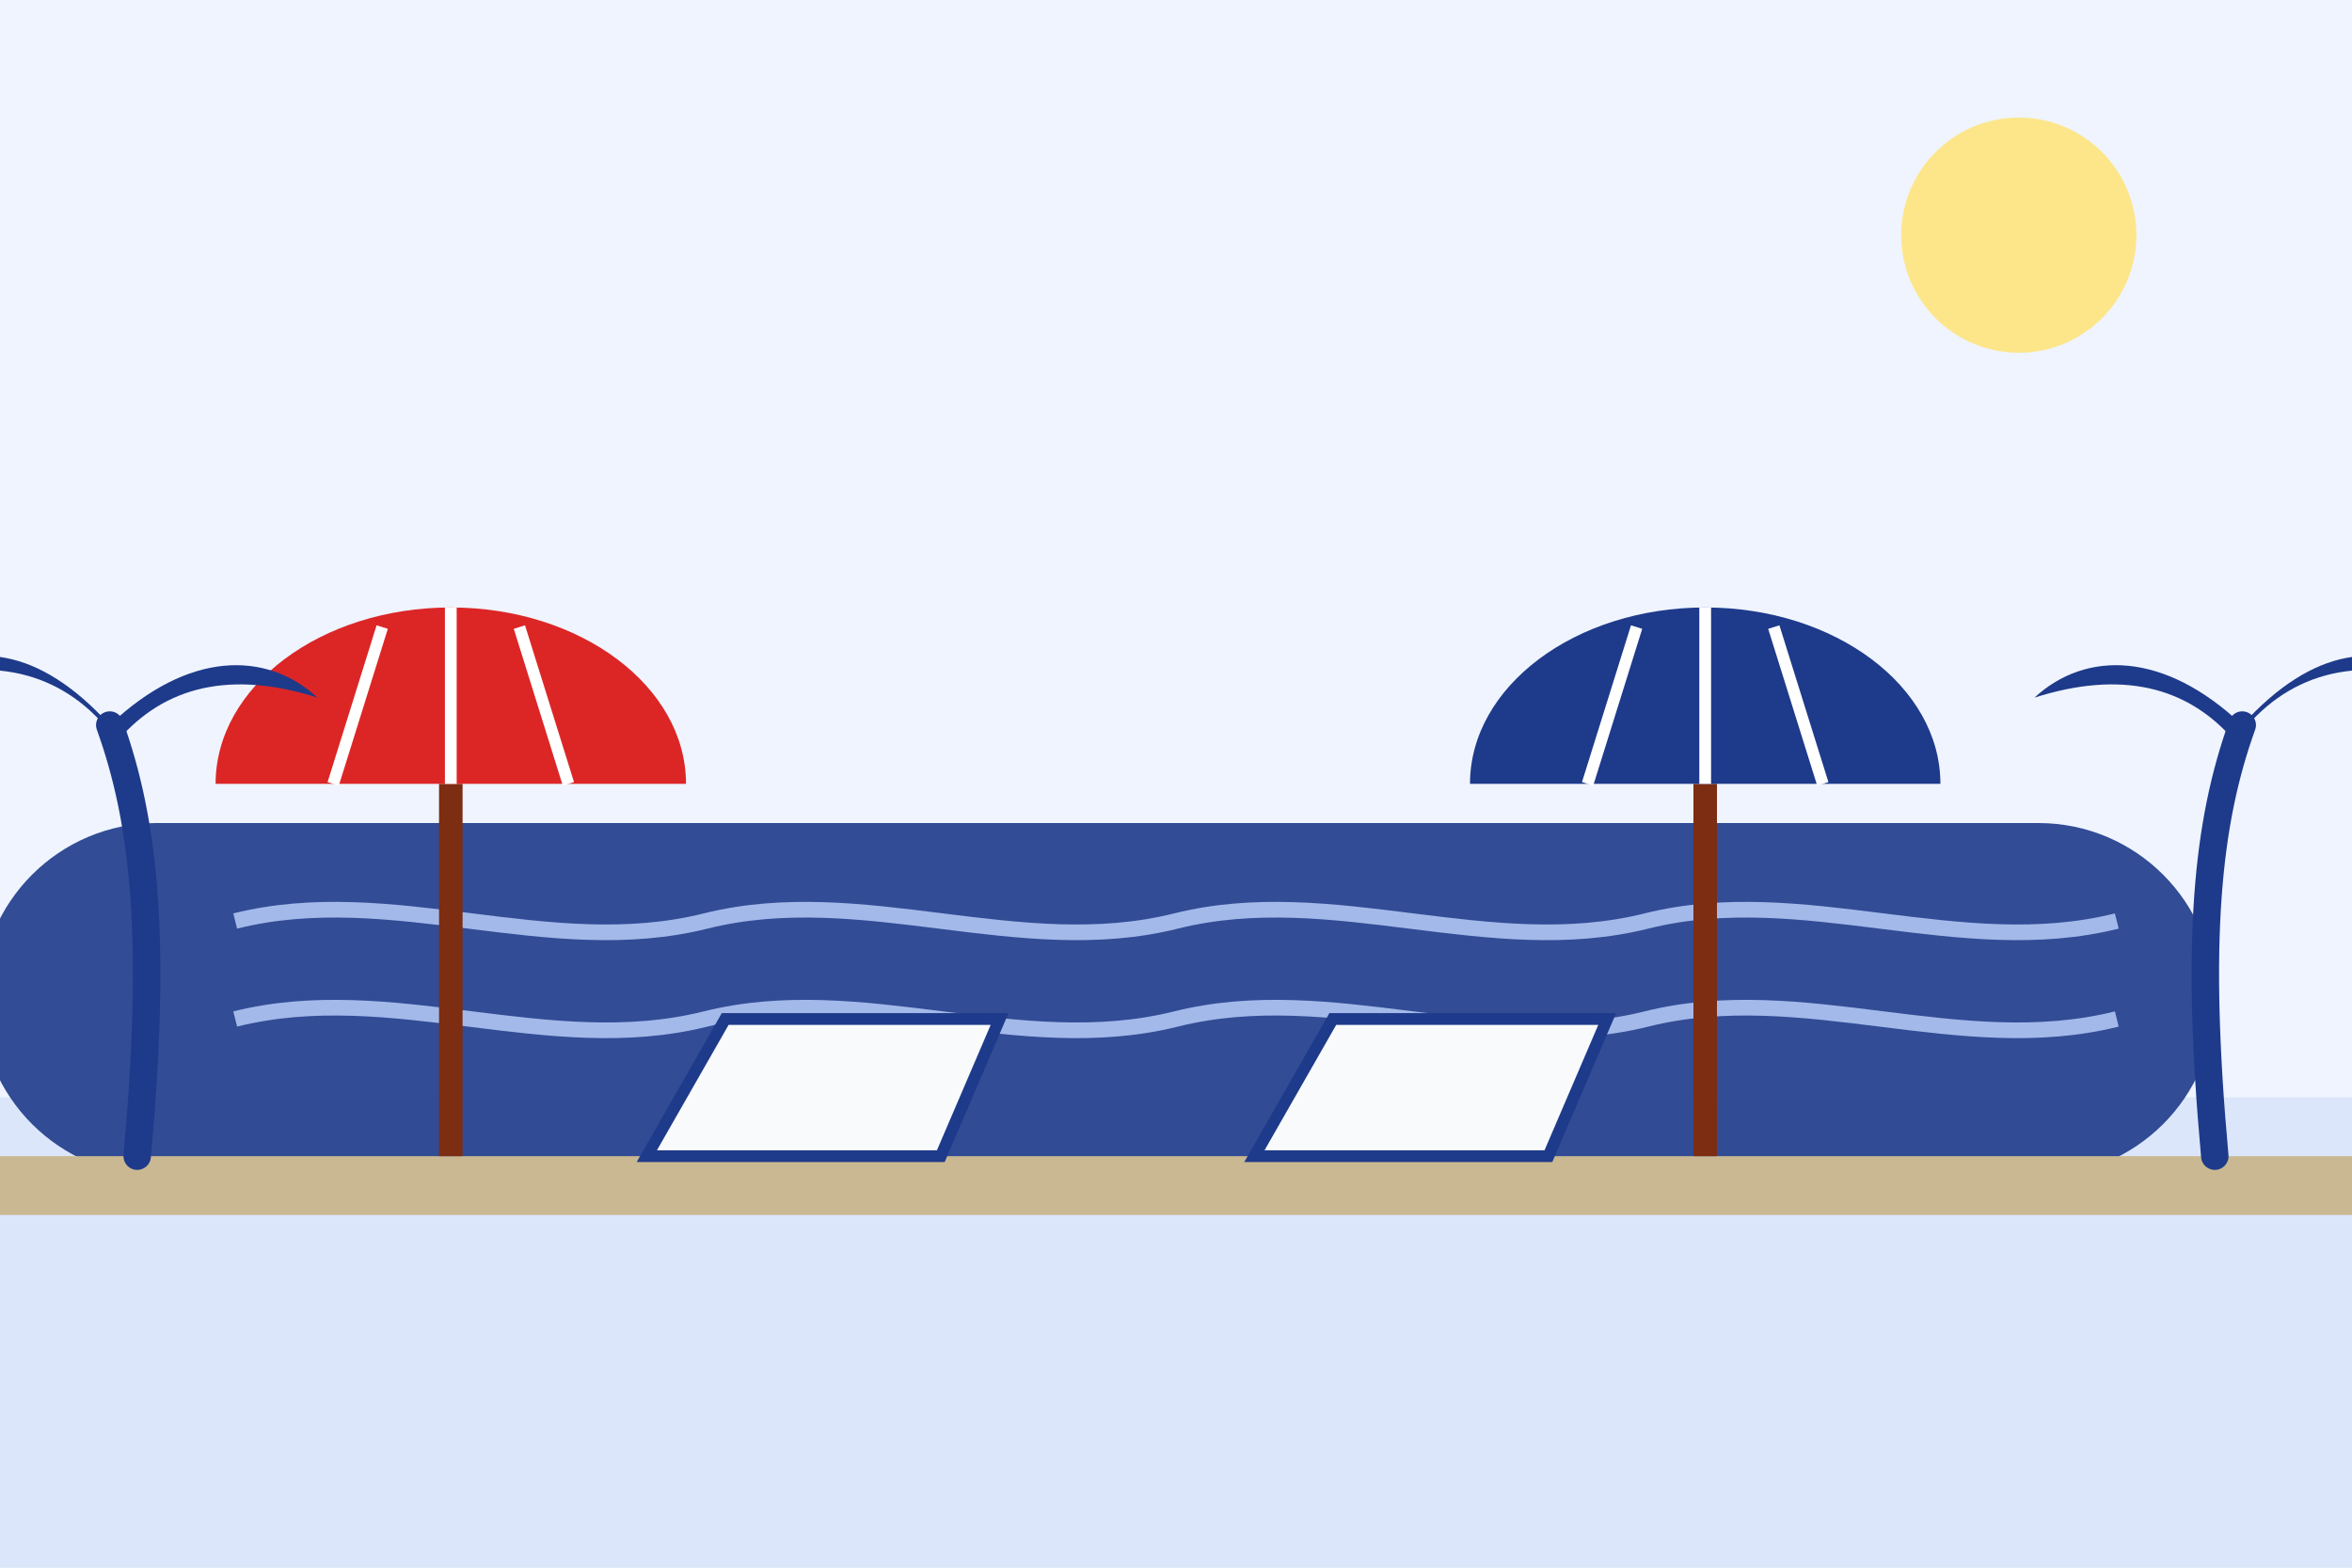
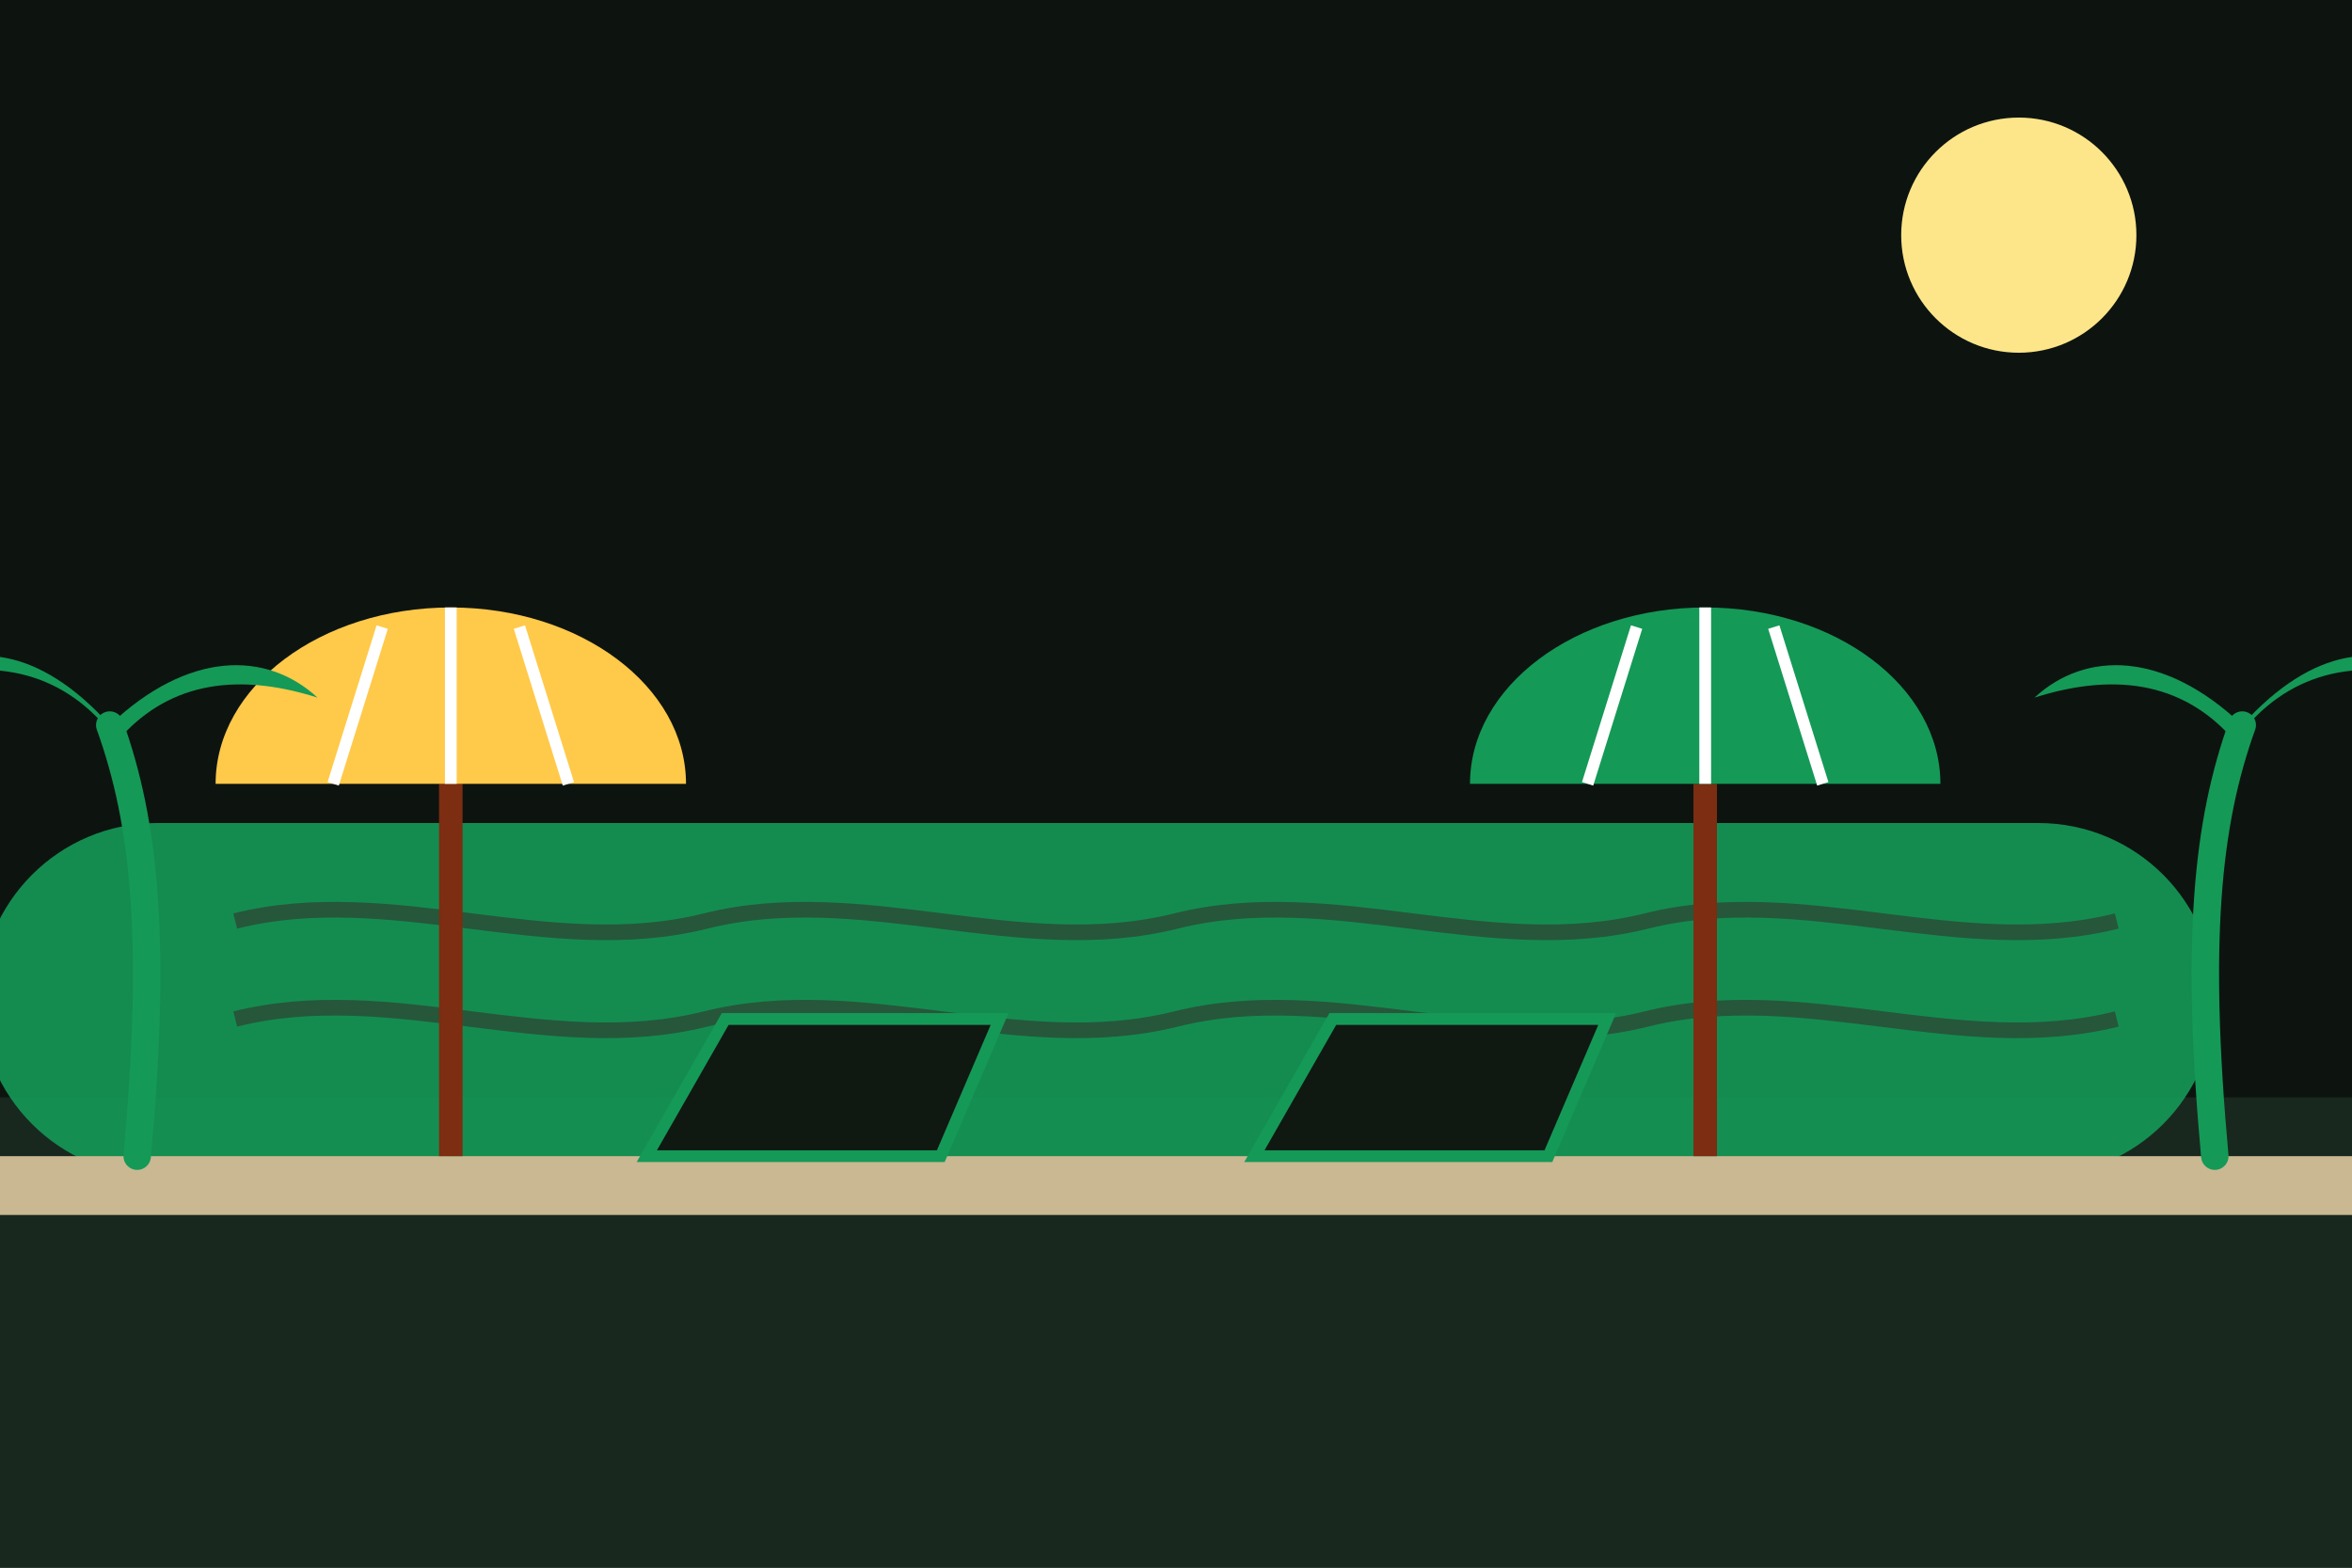
<svg xmlns="http://www.w3.org/2000/svg" viewBox="0 0 1200 800" width="1200" height="800" preserveAspectRatio="xMidYMid slice">
-   <rect width="1200" height="800" fill="#EFF4FF" />
-   <rect y="560" width="1200" height="240" fill="#DCE6FA" />
-   <path d="M120 600 h960 a60 60 0 0 0 0 -180 h-960 a60 60 0 0 0 0 180 Z" fill="#1E3A8A" transform="translate(-40,0)" opacity="0.9" />
-   <g stroke="#BFD4FF" stroke-width="8" fill="none" opacity="0.8">
+   <rect width="1200" height="800" fill="#0D1410" />
+   <rect y="560" width="1200" height="240" fill="#18281E" />
+   <path d="M120 600 h960 a60 60 0 0 0 0 -180 h-960 a60 60 0 0 0 0 180 Z" fill="#159957" transform="translate(-40,0)" opacity="0.9" />
+   <g stroke="#2A4A35" stroke-width="8" fill="none" opacity="0.8">
    <path d="M120 470 C 200 450 280 490 360 470 C 440 450 520 490 600 470 C 680 450 760 490 840 470 C 920 450 1000 490 1080 470" />
    <path d="M120 520 C 200 500 280 540 360 520 C 440 500 520 540 600 520 C 680 500 760 540 840 520 C 920 500 1000 540 1080 520" />
  </g>
  <rect x="0" y="590" width="1200" height="30" fill="#C9B891" />
  <g>
    <path d="M230 590 v-190" stroke="#7C2D12" stroke-width="12" />
-     <path d="M110 400 a 120 90 0 0 1 240 0 Z" fill="#DC2626" />
+     <path d="M110 400 a 120 90 0 0 1 240 0 Z" fill="#FFC94A" />
    <path d="M230 400 L 230 310 M 170 400 L 195 320 M 290 400 L 265 320" stroke="#ffffff" stroke-width="6" />
    <path d="M870 590 v-190" stroke="#7C2D12" stroke-width="12" />
-     <path d="M750 400 a 120 90 0 0 1 240 0 Z" fill="#1E3A8A" />
+     <path d="M750 400 a 120 90 0 0 1 240 0 Z" fill="#159957" />
    <path d="M870 400 L 870 310 M 810 400 L 835 320 M 930 400 L 905 320" stroke="#ffffff" stroke-width="6" />
  </g>
-   <g fill="#F8FAFC" stroke="#1E3A8A" stroke-width="6">
+   <g fill="#101812" stroke="#159957" stroke-width="6">
    <path d="M330 590 h150 l30 -70 h-140 Z" />
    <path d="M640 590 h150 l30 -70 h-140 Z" />
  </g>
-   <g stroke="#1E3A8A" stroke-width="14" fill="none" stroke-linecap="round">
+   <g stroke="#159957" stroke-width="14" fill="none" stroke-linecap="round">
    <path d="M70 590 C 80 480 74 420 56 370" />
-     <path d="M56 370 C 20 330 -16 326 -44 348 C -2 334 34 344 58 376 Z" fill="#1E3A8A" stroke="none" />
-     <path d="M56 370 C 96 332 136 332 162 356 C 118 342 84 350 60 378 Z" fill="#1E3A8A" stroke="none" />
+     <path d="M56 370 C 20 330 -16 326 -44 348 C -2 334 34 344 58 376 Z" fill="#159957" stroke="none" />
+     <path d="M56 370 C 96 332 136 332 162 356 C 118 342 84 350 60 378 Z" fill="#159957" stroke="none" />
    <path d="M1130 590 C 1120 480 1126 420 1144 370" />
-     <path d="M1144 370 C 1180 330 1216 326 1244 348 C 1202 334 1166 344 1142 376 Z" fill="#1E3A8A" stroke="none" />
-     <path d="M1144 370 C 1104 332 1064 332 1038 356 C 1082 342 1116 350 1140 378 Z" fill="#1E3A8A" stroke="none" />
+     <path d="M1144 370 C 1180 330 1216 326 1244 348 C 1202 334 1166 344 1142 376 Z" fill="#159957" stroke="none" />
+     <path d="M1144 370 C 1104 332 1064 332 1038 356 C 1082 342 1116 350 1140 378 Z" fill="#159957" stroke="none" />
  </g>
  <circle cx="1030" cy="120" r="60" fill="#FDE68A" />
</svg>
